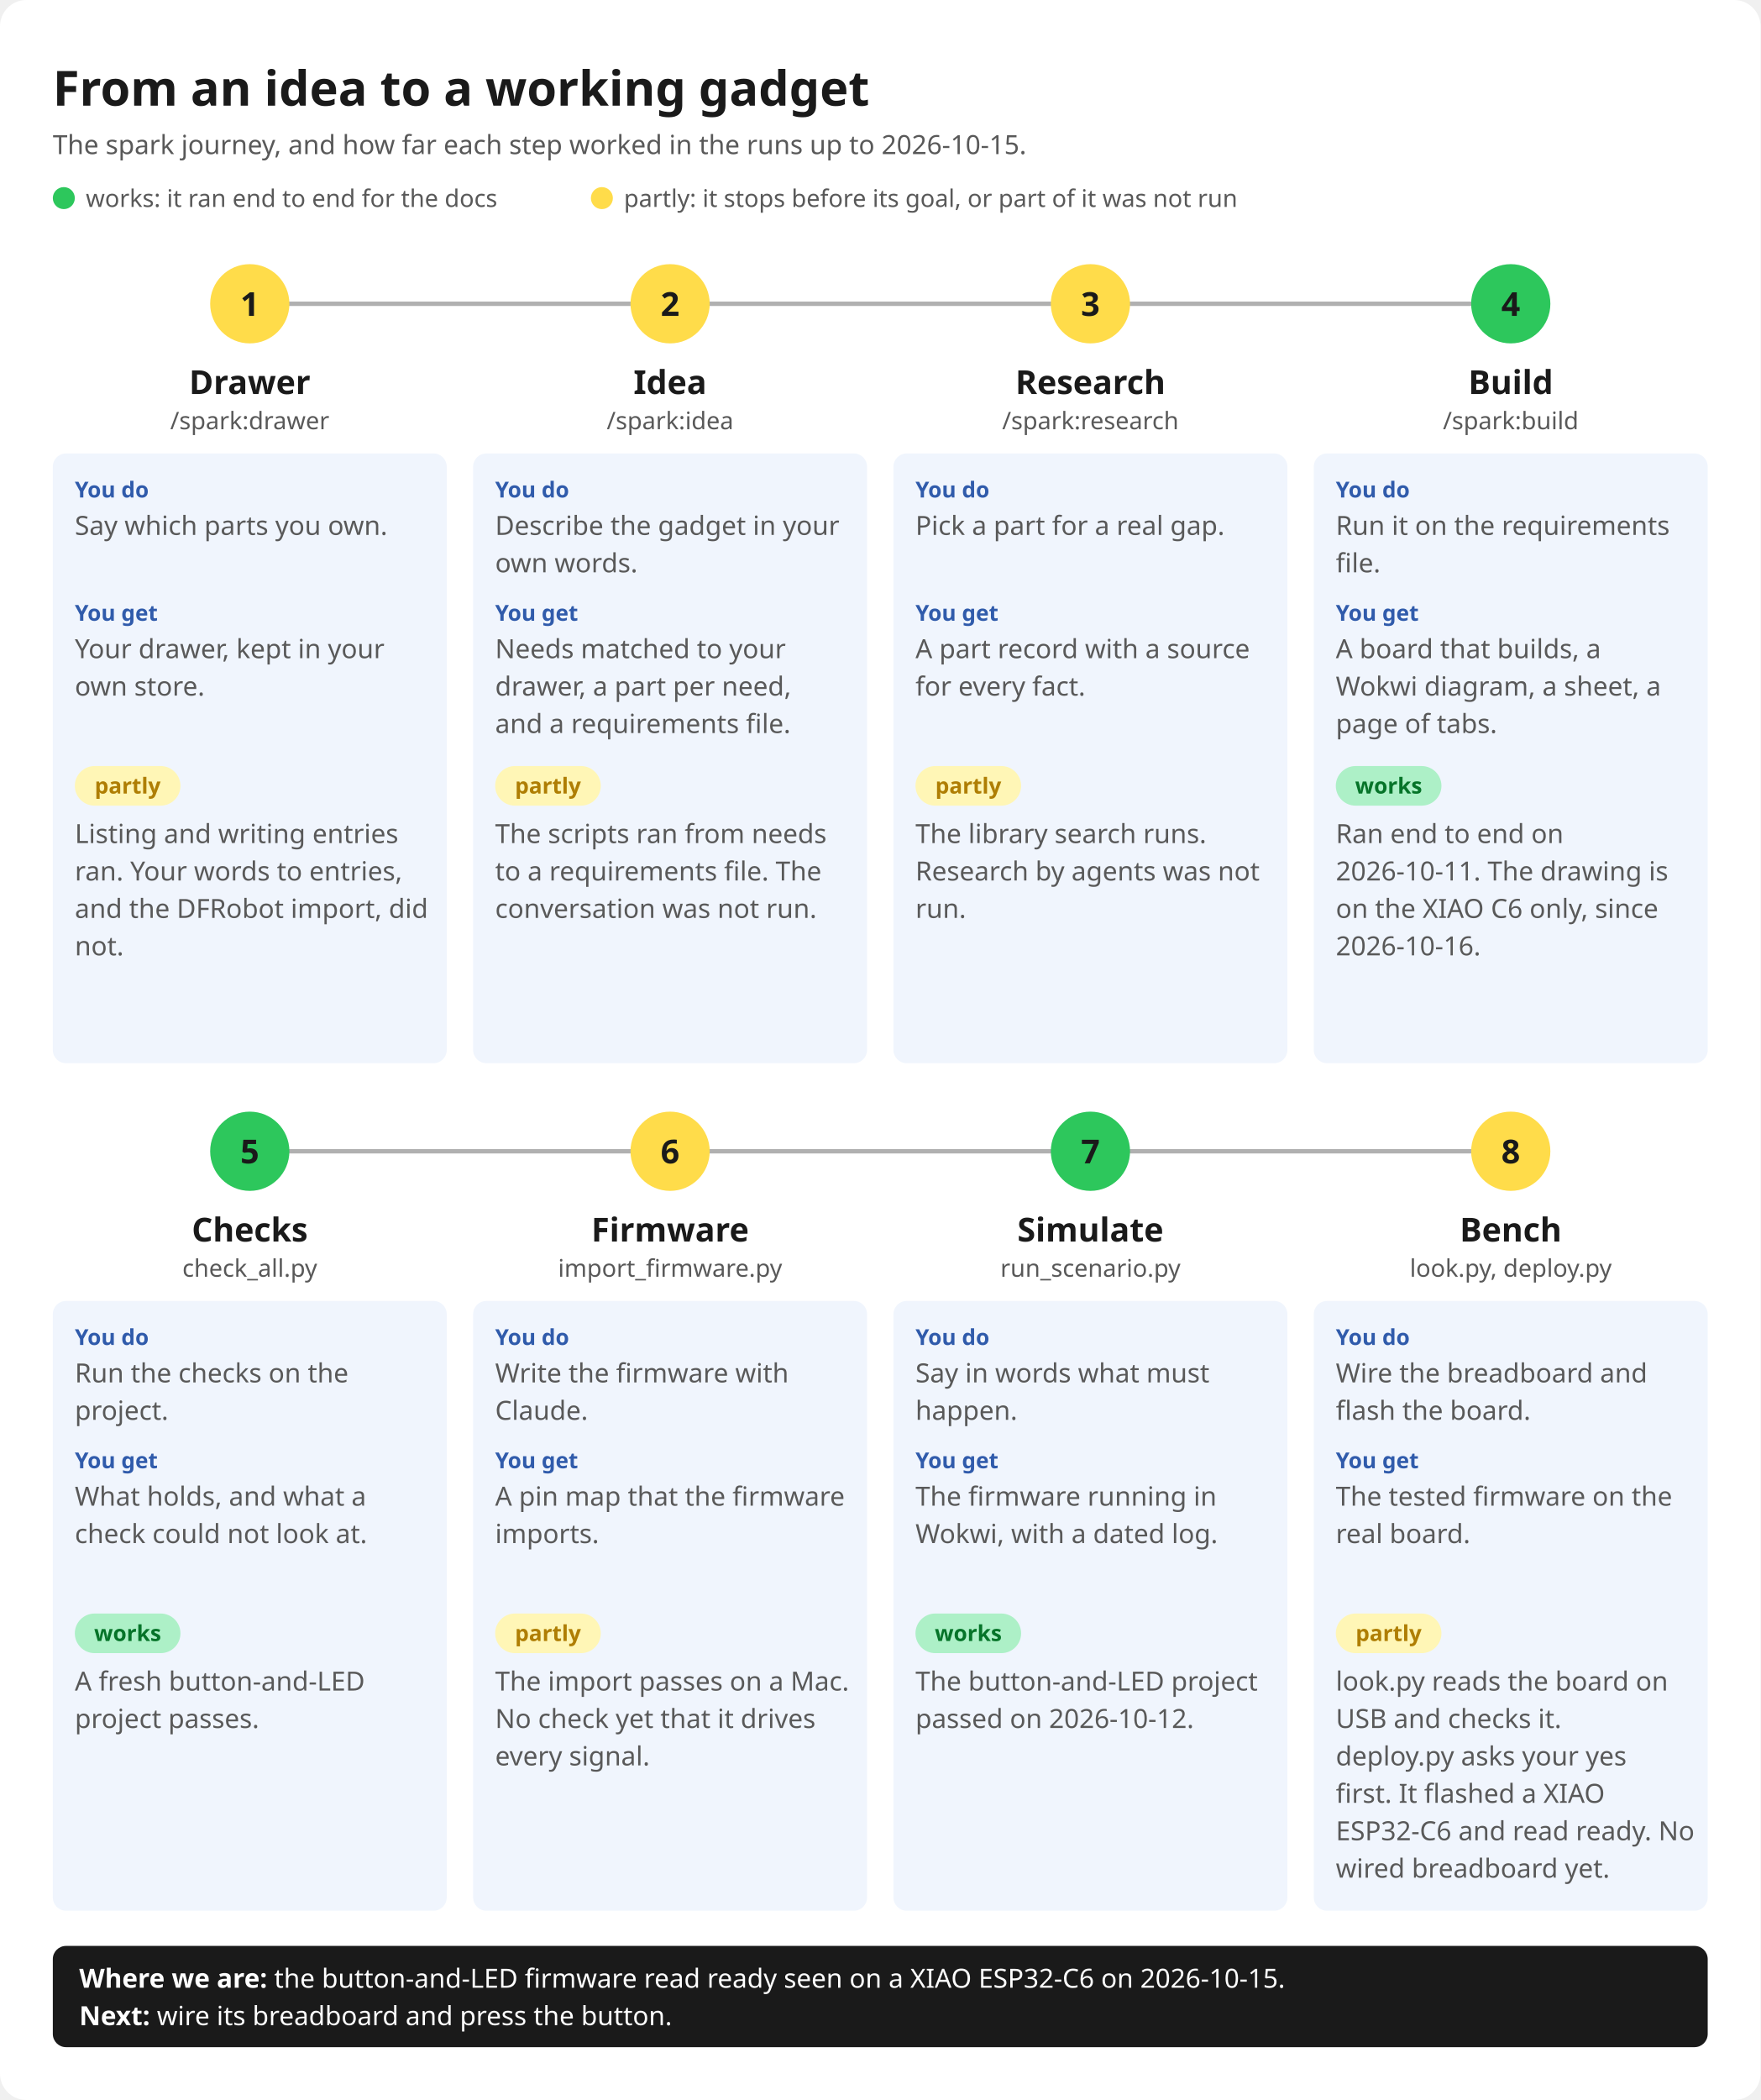
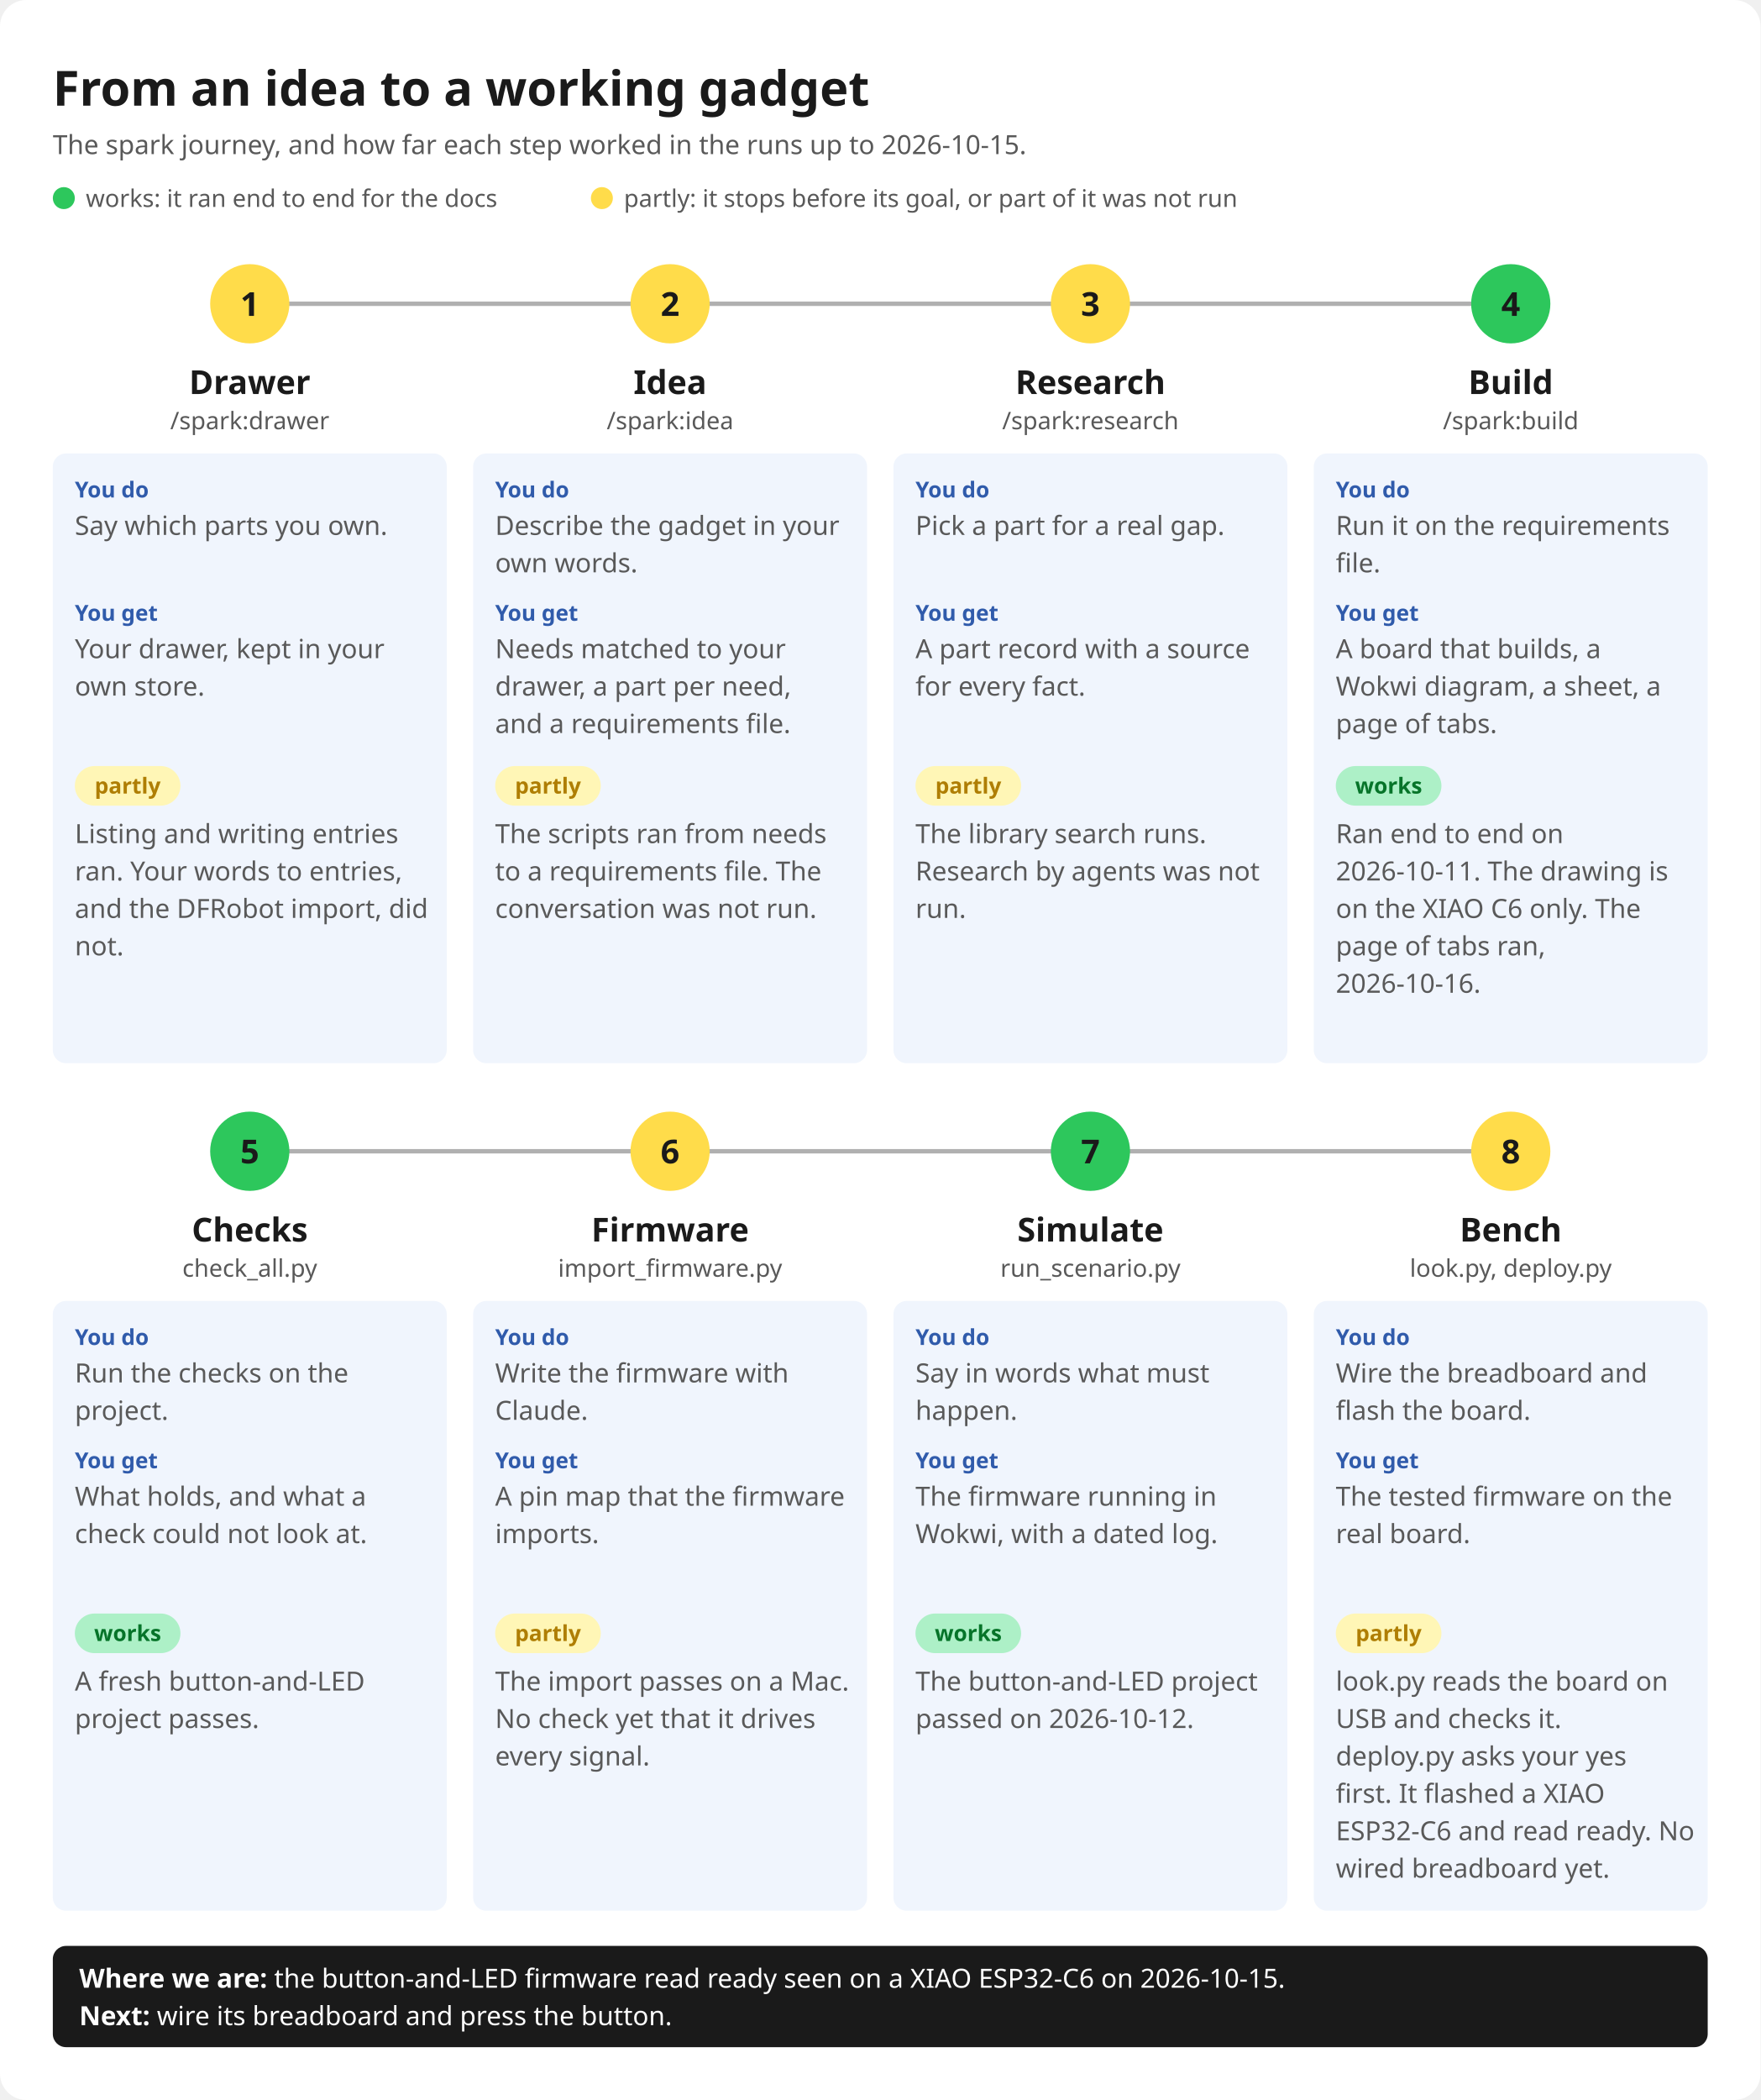
<svg xmlns="http://www.w3.org/2000/svg" viewBox="0 0 1600 1908" width="1600" height="1908" font-family="'Noto Sans', 'Helvetica Neue', Helvetica, Arial, sans-serif">
  <rect width="1600" height="1908" rx="24" fill="#ffffff" />
  <text x="48" y="96" font-size="44" font-weight="bold" fill="#1a1a1a" text-anchor="start">From an idea to a working gadget</text>
  <text x="48" y="140" font-size="24" font-weight="normal" fill="#595959" text-anchor="start">The spark journey, and how far each step worked in the runs up to 2026-10-15.</text>
  <circle cx="58" cy="180" r="10" fill="#2dc75c" />
  <text x="78" y="188" font-size="22" font-weight="normal" fill="#595959" text-anchor="start">works: it ran end to end for the docs</text>
  <circle cx="547" cy="180" r="10" fill="#ffdc4a" />
  <text x="567" y="188" font-size="22" font-weight="normal" fill="#595959" text-anchor="start">partly: it stops before its goal, or part of it was not run</text>
  <line x1="227" y1="276" x2="1373" y2="276" stroke="#b0b0b0" stroke-width="4" />
  <circle cx="227" cy="276" r="36" fill="#ffdc4a" />
  <text x="227" y="287" font-size="30" font-weight="bold" fill="#1a1a1a" text-anchor="middle">1</text>
  <text x="227" y="358" font-size="30" font-weight="bold" fill="#1a1a1a" text-anchor="middle">Drawer</text>
  <text x="227" y="390" font-size="22" font-weight="normal" fill="#595959" text-anchor="middle">/spark:drawer</text>
  <rect x="48" y="412" width="358" height="554" rx="12" fill="#f0f5fd" />
  <text x="68" y="452" font-size="20" font-weight="bold" fill="#305bab" text-anchor="start">You do</text>
  <text x="68" y="486" font-size="24" font-weight="normal" fill="#595959" text-anchor="start">Say which parts you own.</text>
  <text x="68" y="564" font-size="20" font-weight="bold" fill="#305bab" text-anchor="start">You get</text>
  <text x="68" y="598" font-size="24" font-weight="normal" fill="#595959" text-anchor="start">Your drawer, kept in your</text>
  <text x="68" y="632" font-size="24" font-weight="normal" fill="#595959" text-anchor="start">own store.</text>
  <rect x="68" y="696" width="96" height="36" rx="18" fill="#fff6b6" />
  <text x="116" y="721" font-size="20" font-weight="bold" fill="#af7e04" text-anchor="middle">partly</text>
  <text x="68" y="766" font-size="24" font-weight="normal" fill="#595959" text-anchor="start">Listing and writing entries</text>
  <text x="68" y="800" font-size="24" font-weight="normal" fill="#595959" text-anchor="start">ran. Your words to entries,</text>
  <text x="68" y="834" font-size="24" font-weight="normal" fill="#595959" text-anchor="start">and the DFRobot import, did</text>
  <text x="68" y="868" font-size="24" font-weight="normal" fill="#595959" text-anchor="start">not.</text>
  <circle cx="609" cy="276" r="36" fill="#ffdc4a" />
  <text x="609" y="287" font-size="30" font-weight="bold" fill="#1a1a1a" text-anchor="middle">2</text>
  <text x="609" y="358" font-size="30" font-weight="bold" fill="#1a1a1a" text-anchor="middle">Idea</text>
  <text x="609" y="390" font-size="22" font-weight="normal" fill="#595959" text-anchor="middle">/spark:idea</text>
  <rect x="430" y="412" width="358" height="554" rx="12" fill="#f0f5fd" />
  <text x="450" y="452" font-size="20" font-weight="bold" fill="#305bab" text-anchor="start">You do</text>
  <text x="450" y="486" font-size="24" font-weight="normal" fill="#595959" text-anchor="start">Describe the gadget in your</text>
  <text x="450" y="520" font-size="24" font-weight="normal" fill="#595959" text-anchor="start">own words.</text>
  <text x="450" y="564" font-size="20" font-weight="bold" fill="#305bab" text-anchor="start">You get</text>
  <text x="450" y="598" font-size="24" font-weight="normal" fill="#595959" text-anchor="start">Needs matched to your</text>
  <text x="450" y="632" font-size="24" font-weight="normal" fill="#595959" text-anchor="start">drawer, a part per need,</text>
  <text x="450" y="666" font-size="24" font-weight="normal" fill="#595959" text-anchor="start">and a requirements file.</text>
  <rect x="450" y="696" width="96" height="36" rx="18" fill="#fff6b6" />
  <text x="498" y="721" font-size="20" font-weight="bold" fill="#af7e04" text-anchor="middle">partly</text>
  <text x="450" y="766" font-size="24" font-weight="normal" fill="#595959" text-anchor="start">The scripts ran from needs</text>
  <text x="450" y="800" font-size="24" font-weight="normal" fill="#595959" text-anchor="start">to a requirements file. The</text>
  <text x="450" y="834" font-size="24" font-weight="normal" fill="#595959" text-anchor="start">conversation was not run.</text>
  <circle cx="991" cy="276" r="36" fill="#ffdc4a" />
  <text x="991" y="287" font-size="30" font-weight="bold" fill="#1a1a1a" text-anchor="middle">3</text>
  <text x="991" y="358" font-size="30" font-weight="bold" fill="#1a1a1a" text-anchor="middle">Research</text>
  <text x="991" y="390" font-size="22" font-weight="normal" fill="#595959" text-anchor="middle">/spark:research</text>
  <rect x="812" y="412" width="358" height="554" rx="12" fill="#f0f5fd" />
  <text x="832" y="452" font-size="20" font-weight="bold" fill="#305bab" text-anchor="start">You do</text>
  <text x="832" y="486" font-size="24" font-weight="normal" fill="#595959" text-anchor="start">Pick a part for a real gap.</text>
  <text x="832" y="564" font-size="20" font-weight="bold" fill="#305bab" text-anchor="start">You get</text>
  <text x="832" y="598" font-size="24" font-weight="normal" fill="#595959" text-anchor="start">A part record with a source</text>
  <text x="832" y="632" font-size="24" font-weight="normal" fill="#595959" text-anchor="start">for every fact.</text>
  <rect x="832" y="696" width="96" height="36" rx="18" fill="#fff6b6" />
  <text x="880" y="721" font-size="20" font-weight="bold" fill="#af7e04" text-anchor="middle">partly</text>
  <text x="832" y="766" font-size="24" font-weight="normal" fill="#595959" text-anchor="start">The library search runs.</text>
  <text x="832" y="800" font-size="24" font-weight="normal" fill="#595959" text-anchor="start">Research by agents was not</text>
  <text x="832" y="834" font-size="24" font-weight="normal" fill="#595959" text-anchor="start">run.</text>
  <circle cx="1373" cy="276" r="36" fill="#2dc75c" />
  <text x="1373" y="287" font-size="30" font-weight="bold" fill="#1a1a1a" text-anchor="middle">4</text>
  <text x="1373" y="358" font-size="30" font-weight="bold" fill="#1a1a1a" text-anchor="middle">Build</text>
  <text x="1373" y="390" font-size="22" font-weight="normal" fill="#595959" text-anchor="middle">/spark:build</text>
  <rect x="1194" y="412" width="358" height="554" rx="12" fill="#f0f5fd" />
  <text x="1214" y="452" font-size="20" font-weight="bold" fill="#305bab" text-anchor="start">You do</text>
  <text x="1214" y="486" font-size="24" font-weight="normal" fill="#595959" text-anchor="start">Run it on the requirements</text>
  <text x="1214" y="520" font-size="24" font-weight="normal" fill="#595959" text-anchor="start">file.</text>
  <text x="1214" y="564" font-size="20" font-weight="bold" fill="#305bab" text-anchor="start">You get</text>
  <text x="1214" y="598" font-size="24" font-weight="normal" fill="#595959" text-anchor="start">A board that builds, a</text>
  <text x="1214" y="632" font-size="24" font-weight="normal" fill="#595959" text-anchor="start">Wokwi diagram, a sheet, a</text>
  <text x="1214" y="666" font-size="24" font-weight="normal" fill="#595959" text-anchor="start">page of tabs.</text>
  <rect x="1214" y="696" width="96" height="36" rx="18" fill="#adf0c7" />
  <text x="1262" y="721" font-size="20" font-weight="bold" fill="#067429" text-anchor="middle">works</text>
  <text x="1214" y="766" font-size="24" font-weight="normal" fill="#595959" text-anchor="start">Ran end to end on</text>
  <text x="1214" y="800" font-size="24" font-weight="normal" fill="#595959" text-anchor="start">2026-10-11. The drawing is</text>
-   <text x="1214" y="834" font-size="24" font-weight="normal" fill="#595959" text-anchor="start">on the XIAO C6 only, since</text>
-   <text x="1214" y="868" font-size="24" font-weight="normal" fill="#595959" text-anchor="start">2026-10-16.</text>
+   <text x="1214" y="834" font-size="24" font-weight="normal" fill="#595959" text-anchor="start">on the XIAO C6 only. The</text>
+   <text x="1214" y="868" font-size="24" font-weight="normal" fill="#595959" text-anchor="start">page of tabs ran,</text>
+   <text x="1214" y="902" font-size="24" font-weight="normal" fill="#595959" text-anchor="start">2026-10-16.</text>
  <line x1="227" y1="1046" x2="1373" y2="1046" stroke="#b0b0b0" stroke-width="4" />
  <circle cx="227" cy="1046" r="36" fill="#2dc75c" />
  <text x="227" y="1057" font-size="30" font-weight="bold" fill="#1a1a1a" text-anchor="middle">5</text>
  <text x="227" y="1128" font-size="30" font-weight="bold" fill="#1a1a1a" text-anchor="middle">Checks</text>
  <text x="227" y="1160" font-size="22" font-weight="normal" fill="#595959" text-anchor="middle">check_all.py</text>
  <rect x="48" y="1182" width="358" height="554" rx="12" fill="#f0f5fd" />
  <text x="68" y="1222" font-size="20" font-weight="bold" fill="#305bab" text-anchor="start">You do</text>
  <text x="68" y="1256" font-size="24" font-weight="normal" fill="#595959" text-anchor="start">Run the checks on the</text>
  <text x="68" y="1290" font-size="24" font-weight="normal" fill="#595959" text-anchor="start">project.</text>
  <text x="68" y="1334" font-size="20" font-weight="bold" fill="#305bab" text-anchor="start">You get</text>
  <text x="68" y="1368" font-size="24" font-weight="normal" fill="#595959" text-anchor="start">What holds, and what a</text>
  <text x="68" y="1402" font-size="24" font-weight="normal" fill="#595959" text-anchor="start">check could not look at.</text>
  <rect x="68" y="1466" width="96" height="36" rx="18" fill="#adf0c7" />
  <text x="116" y="1491" font-size="20" font-weight="bold" fill="#067429" text-anchor="middle">works</text>
  <text x="68" y="1536" font-size="24" font-weight="normal" fill="#595959" text-anchor="start">A fresh button-and-LED</text>
  <text x="68" y="1570" font-size="24" font-weight="normal" fill="#595959" text-anchor="start">project passes.</text>
  <circle cx="609" cy="1046" r="36" fill="#ffdc4a" />
  <text x="609" y="1057" font-size="30" font-weight="bold" fill="#1a1a1a" text-anchor="middle">6</text>
  <text x="609" y="1128" font-size="30" font-weight="bold" fill="#1a1a1a" text-anchor="middle">Firmware</text>
  <text x="609" y="1160" font-size="22" font-weight="normal" fill="#595959" text-anchor="middle">import_firmware.py</text>
  <rect x="430" y="1182" width="358" height="554" rx="12" fill="#f0f5fd" />
  <text x="450" y="1222" font-size="20" font-weight="bold" fill="#305bab" text-anchor="start">You do</text>
  <text x="450" y="1256" font-size="24" font-weight="normal" fill="#595959" text-anchor="start">Write the firmware with</text>
  <text x="450" y="1290" font-size="24" font-weight="normal" fill="#595959" text-anchor="start">Claude.</text>
  <text x="450" y="1334" font-size="20" font-weight="bold" fill="#305bab" text-anchor="start">You get</text>
  <text x="450" y="1368" font-size="24" font-weight="normal" fill="#595959" text-anchor="start">A pin map that the firmware</text>
  <text x="450" y="1402" font-size="24" font-weight="normal" fill="#595959" text-anchor="start">imports.</text>
  <rect x="450" y="1466" width="96" height="36" rx="18" fill="#fff6b6" />
  <text x="498" y="1491" font-size="20" font-weight="bold" fill="#af7e04" text-anchor="middle">partly</text>
  <text x="450" y="1536" font-size="24" font-weight="normal" fill="#595959" text-anchor="start">The import passes on a Mac.</text>
  <text x="450" y="1570" font-size="24" font-weight="normal" fill="#595959" text-anchor="start">No check yet that it drives</text>
  <text x="450" y="1604" font-size="24" font-weight="normal" fill="#595959" text-anchor="start">every signal.</text>
  <circle cx="991" cy="1046" r="36" fill="#2dc75c" />
  <text x="991" y="1057" font-size="30" font-weight="bold" fill="#1a1a1a" text-anchor="middle">7</text>
  <text x="991" y="1128" font-size="30" font-weight="bold" fill="#1a1a1a" text-anchor="middle">Simulate</text>
  <text x="991" y="1160" font-size="22" font-weight="normal" fill="#595959" text-anchor="middle">run_scenario.py</text>
  <rect x="812" y="1182" width="358" height="554" rx="12" fill="#f0f5fd" />
  <text x="832" y="1222" font-size="20" font-weight="bold" fill="#305bab" text-anchor="start">You do</text>
  <text x="832" y="1256" font-size="24" font-weight="normal" fill="#595959" text-anchor="start">Say in words what must</text>
  <text x="832" y="1290" font-size="24" font-weight="normal" fill="#595959" text-anchor="start">happen.</text>
  <text x="832" y="1334" font-size="20" font-weight="bold" fill="#305bab" text-anchor="start">You get</text>
  <text x="832" y="1368" font-size="24" font-weight="normal" fill="#595959" text-anchor="start">The firmware running in</text>
  <text x="832" y="1402" font-size="24" font-weight="normal" fill="#595959" text-anchor="start">Wokwi, with a dated log.</text>
  <rect x="832" y="1466" width="96" height="36" rx="18" fill="#adf0c7" />
  <text x="880" y="1491" font-size="20" font-weight="bold" fill="#067429" text-anchor="middle">works</text>
  <text x="832" y="1536" font-size="24" font-weight="normal" fill="#595959" text-anchor="start">The button-and-LED project</text>
  <text x="832" y="1570" font-size="24" font-weight="normal" fill="#595959" text-anchor="start">passed on 2026-10-12.</text>
  <circle cx="1373" cy="1046" r="36" fill="#ffdc4a" />
  <text x="1373" y="1057" font-size="30" font-weight="bold" fill="#1a1a1a" text-anchor="middle">8</text>
  <text x="1373" y="1128" font-size="30" font-weight="bold" fill="#1a1a1a" text-anchor="middle">Bench</text>
  <text x="1373" y="1160" font-size="22" font-weight="normal" fill="#595959" text-anchor="middle">look.py, deploy.py</text>
  <rect x="1194" y="1182" width="358" height="554" rx="12" fill="#f0f5fd" />
  <text x="1214" y="1222" font-size="20" font-weight="bold" fill="#305bab" text-anchor="start">You do</text>
  <text x="1214" y="1256" font-size="24" font-weight="normal" fill="#595959" text-anchor="start">Wire the breadboard and</text>
  <text x="1214" y="1290" font-size="24" font-weight="normal" fill="#595959" text-anchor="start">flash the board.</text>
  <text x="1214" y="1334" font-size="20" font-weight="bold" fill="#305bab" text-anchor="start">You get</text>
  <text x="1214" y="1368" font-size="24" font-weight="normal" fill="#595959" text-anchor="start">The tested firmware on the</text>
  <text x="1214" y="1402" font-size="24" font-weight="normal" fill="#595959" text-anchor="start">real board.</text>
  <rect x="1214" y="1466" width="96" height="36" rx="18" fill="#fff6b6" />
  <text x="1262" y="1491" font-size="20" font-weight="bold" fill="#af7e04" text-anchor="middle">partly</text>
  <text x="1214" y="1536" font-size="24" font-weight="normal" fill="#595959" text-anchor="start">look.py reads the board on</text>
  <text x="1214" y="1570" font-size="24" font-weight="normal" fill="#595959" text-anchor="start">USB and checks it.</text>
  <text x="1214" y="1604" font-size="24" font-weight="normal" fill="#595959" text-anchor="start">deploy.py asks your yes</text>
  <text x="1214" y="1638" font-size="24" font-weight="normal" fill="#595959" text-anchor="start">first. It flashed a XIAO</text>
  <text x="1214" y="1672" font-size="24" font-weight="normal" fill="#595959" text-anchor="start">ESP32-C6 and read ready. No</text>
  <text x="1214" y="1706" font-size="24" font-weight="normal" fill="#595959" text-anchor="start">wired breadboard yet.</text>
  <rect x="48" y="1768" width="1504" height="92" rx="12" fill="#1a1a1a" />
  <text x="72" y="1806" font-size="24" fill="#ffffff">
    <tspan font-weight="bold">Where we are:</tspan> the button-and-LED firmware read ready seen on a XIAO ESP32-C6 on 2026-10-15.</text>
  <text x="72" y="1840" font-size="24" fill="#ffffff">
    <tspan font-weight="bold">Next:</tspan> wire its breadboard and press the button.</text>
</svg>
